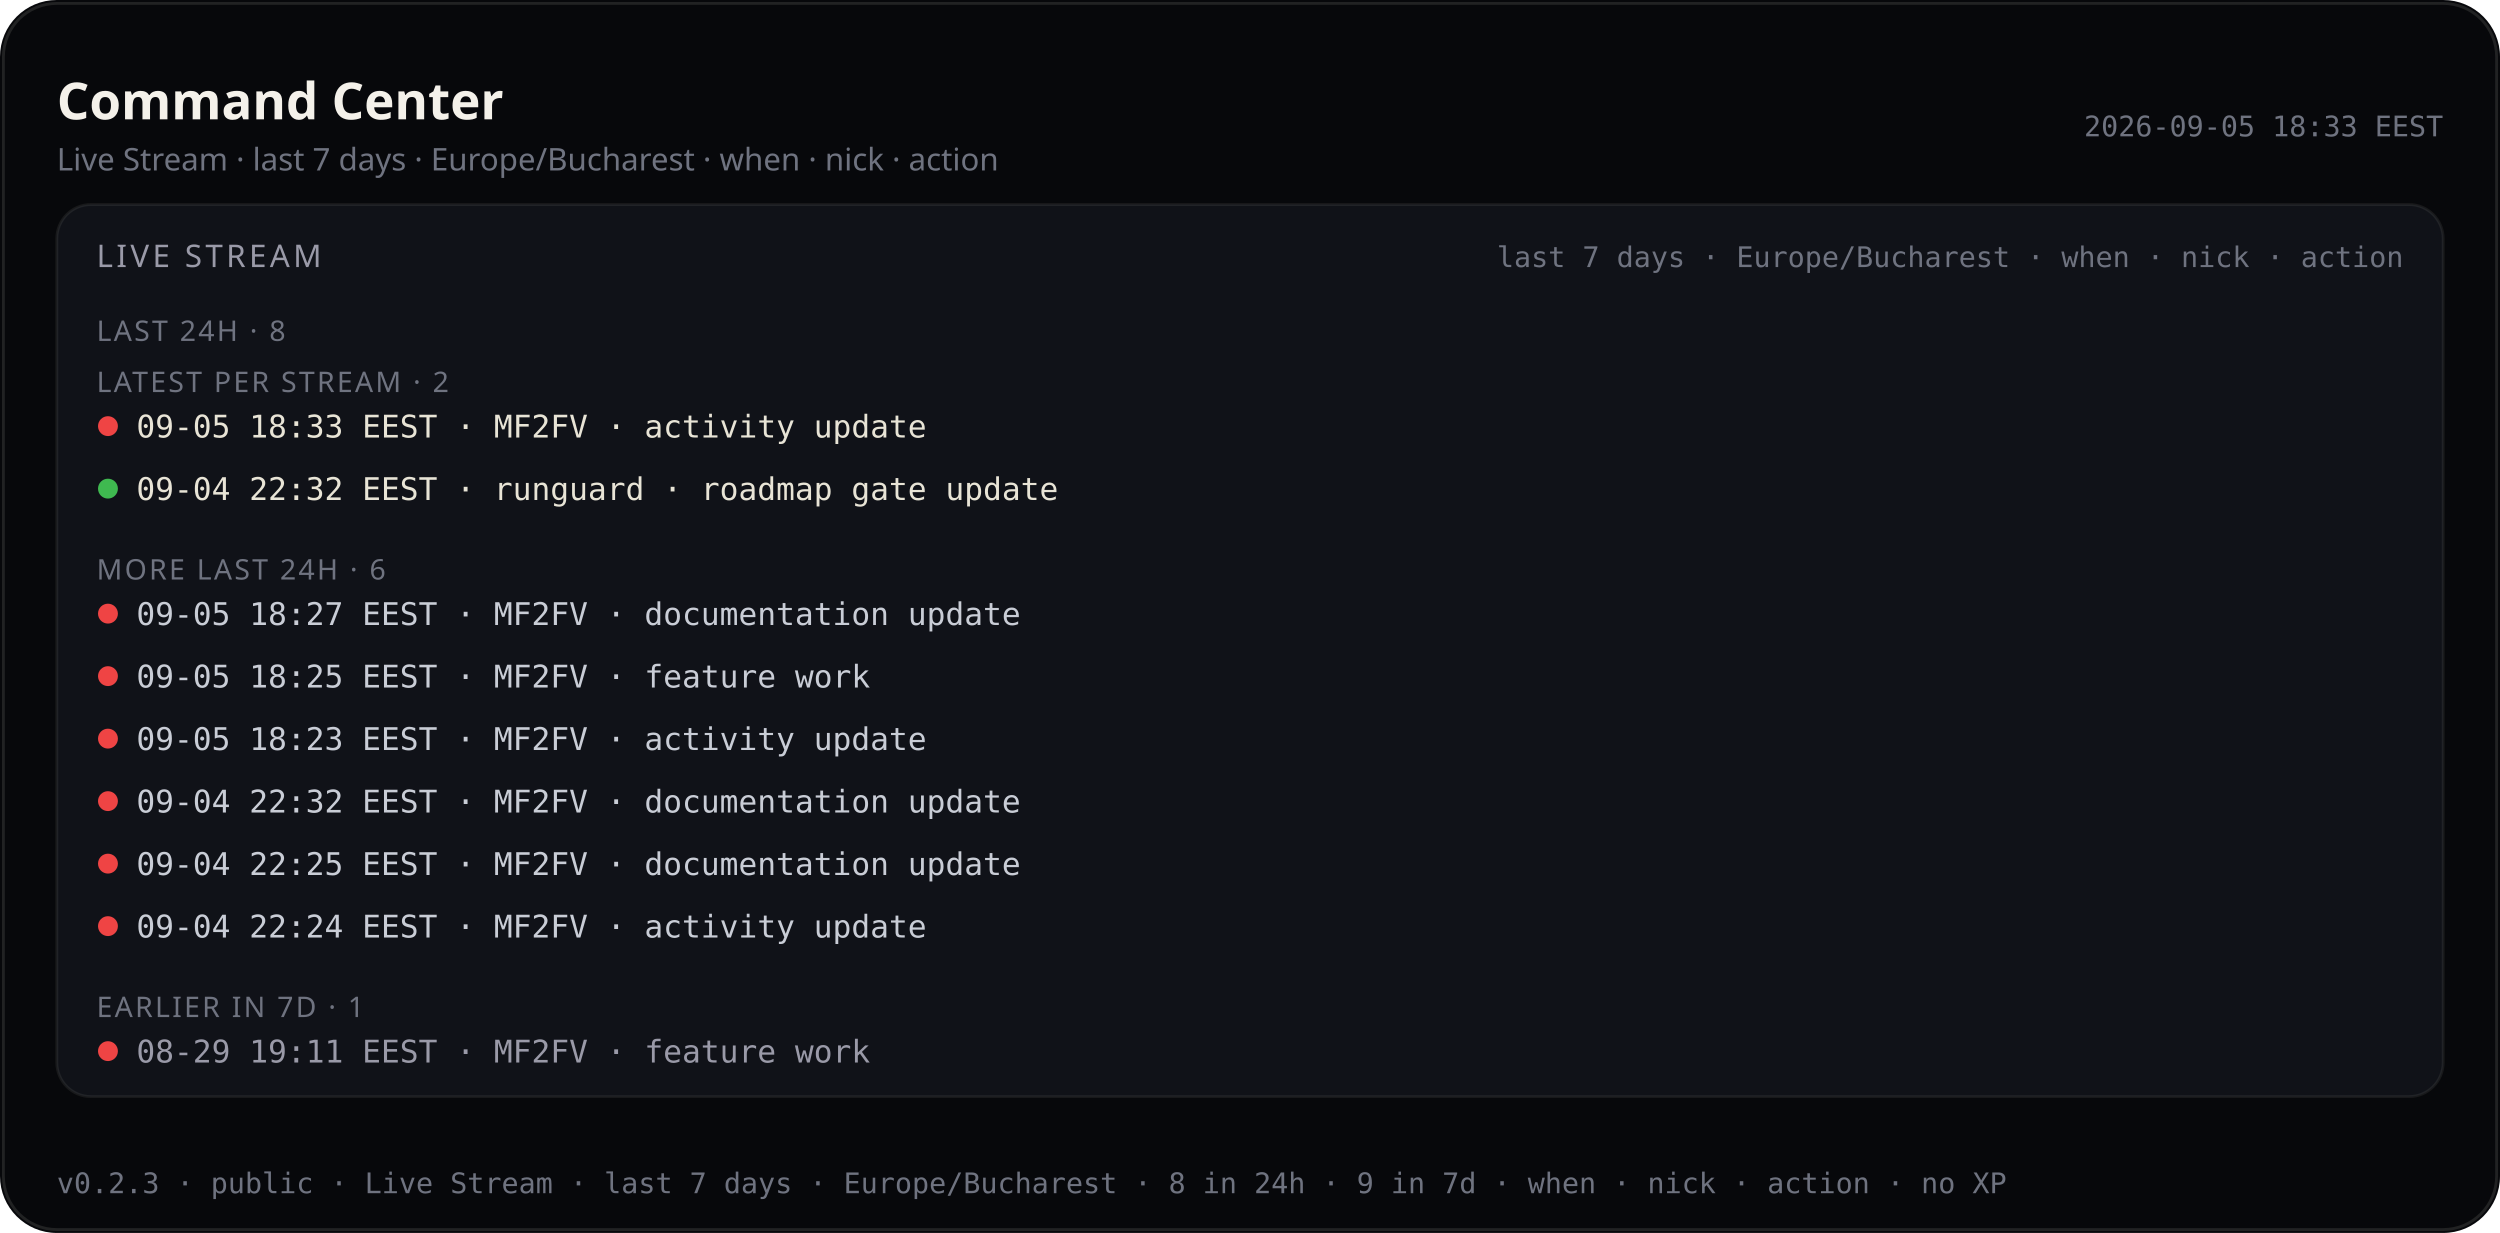
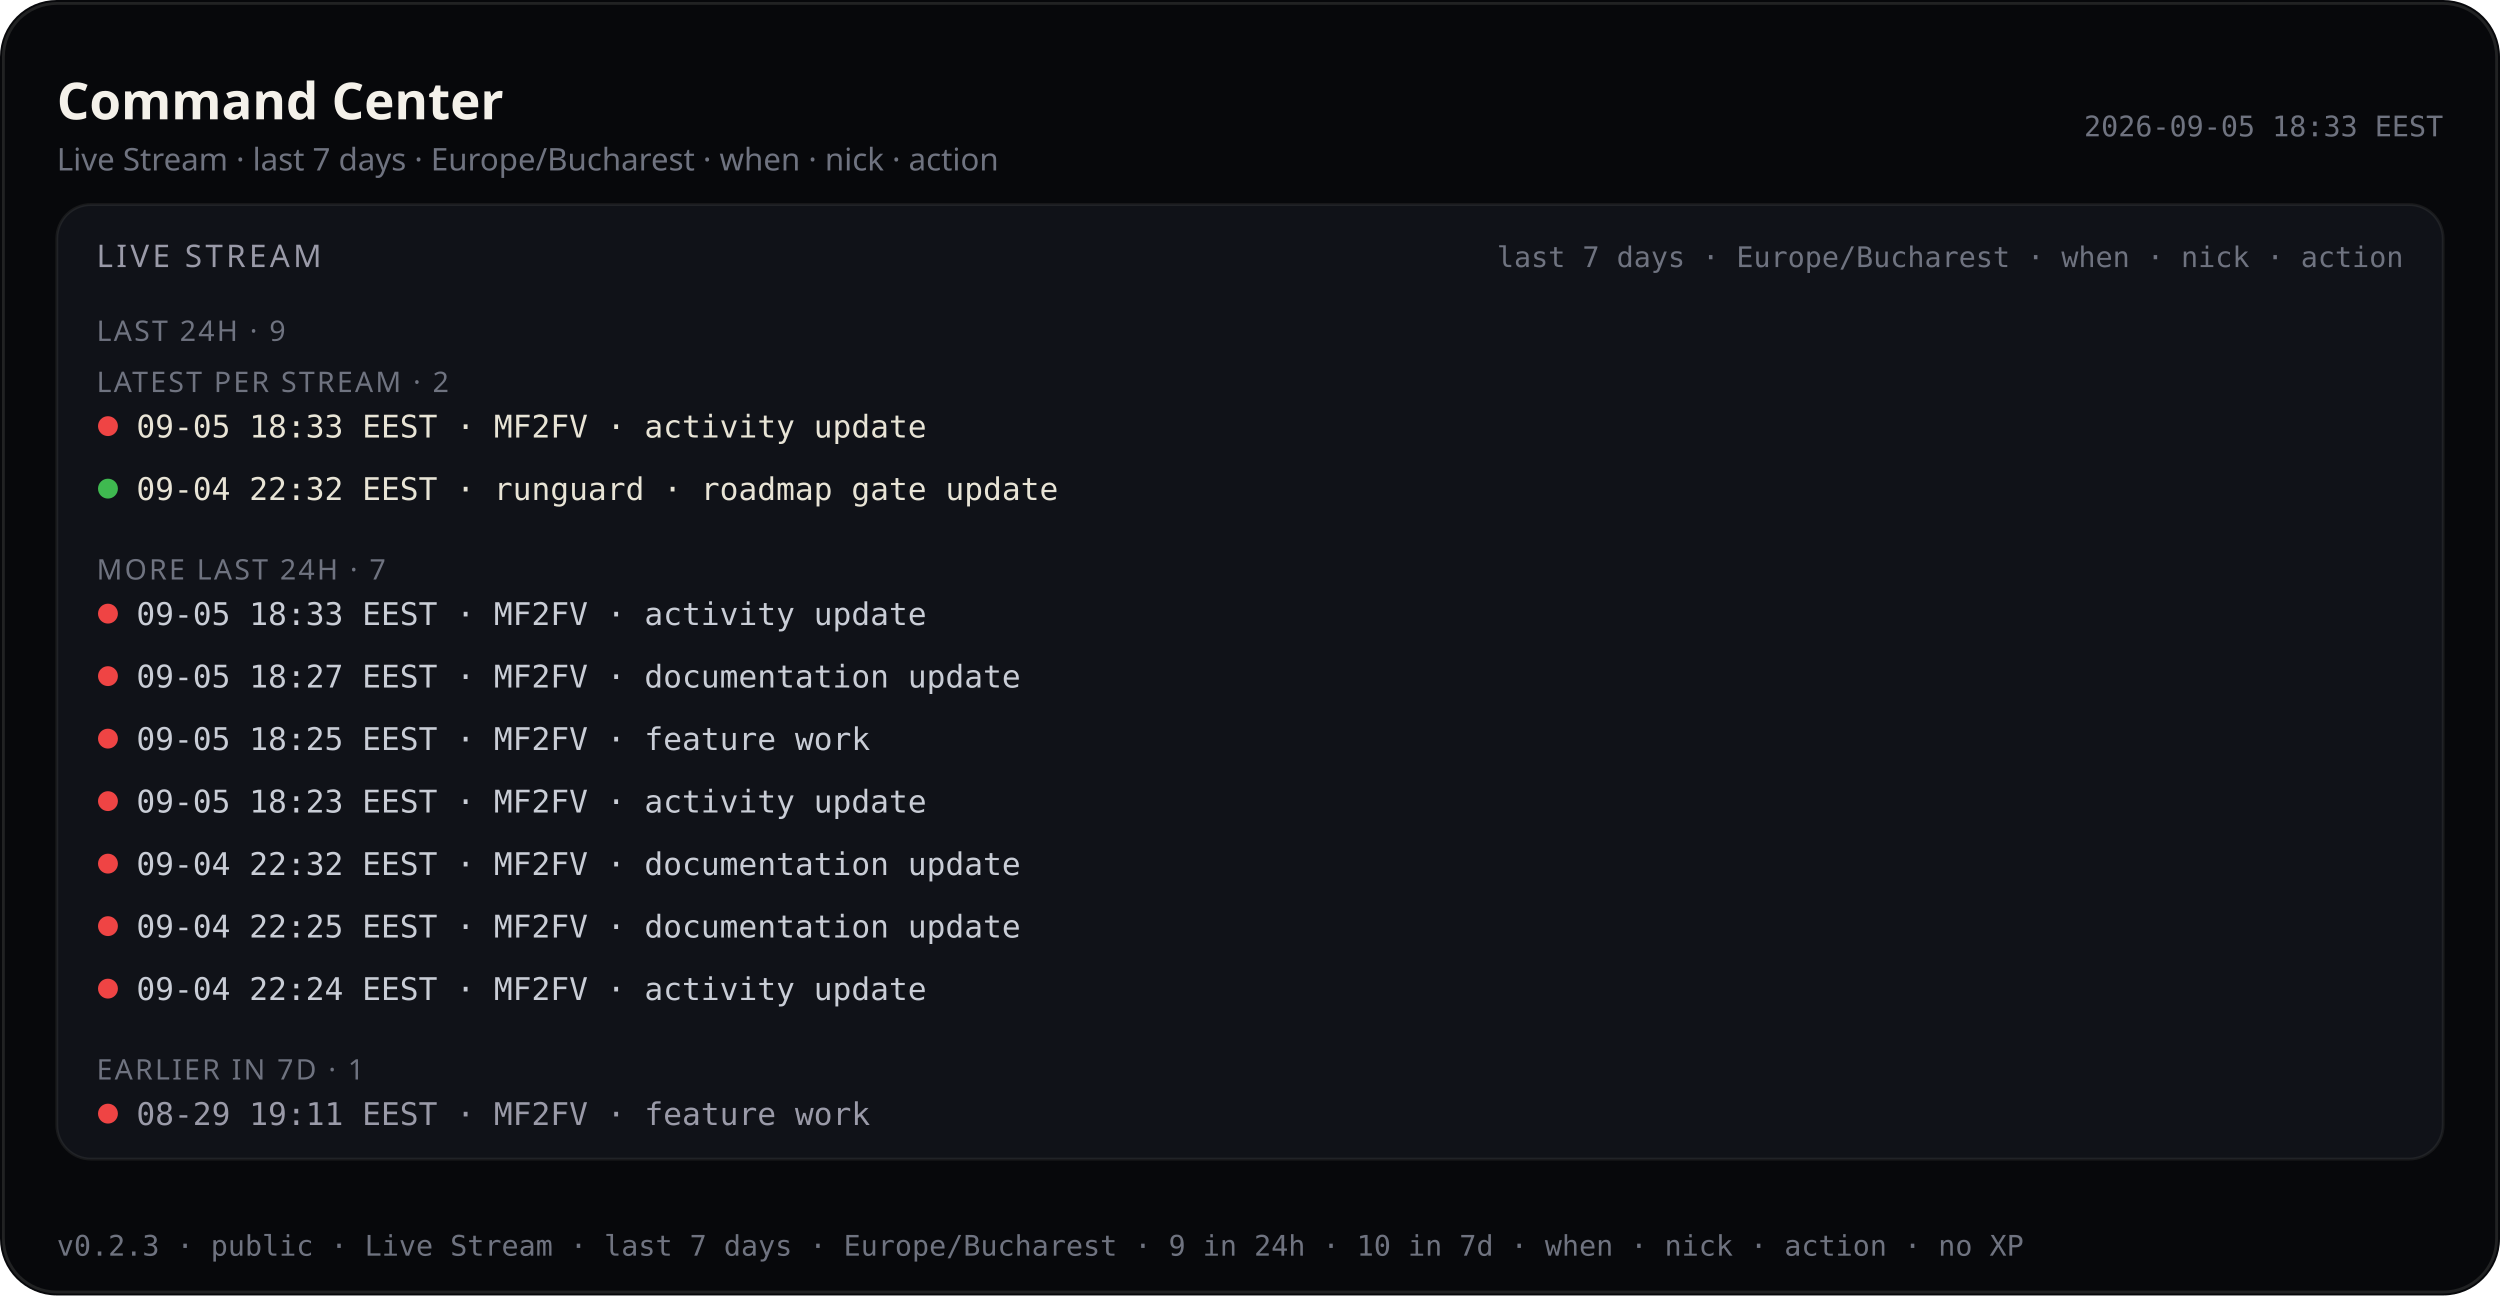
- <svg xmlns="http://www.w3.org/2000/svg" viewBox="0 0 880 434.0" width="880" height="434.0" role="img" aria-label="Command Center — Live Stream last 7 days (public)">
-   <rect width="880" height="434.0" rx="20" fill="#07080b" />
-   <rect x="1.2" y="1.2" width="877.6" height="431.6" rx="18.8" fill="none" stroke="rgba(232,228,214,0.12)" />
+ <svg xmlns="http://www.w3.org/2000/svg" viewBox="0 0 880 456.0" width="880" height="456.0" role="img" aria-label="Command Center — Live Stream last 7 days (public)">
+   <rect width="880" height="456.0" rx="20" fill="#07080b" />
+   <rect x="1.2" y="1.2" width="877.6" height="453.6" rx="18.8" fill="none" stroke="rgba(232,228,214,0.12)" />
  <text x="20" y="42" fill="#f4f1ea" font-size="18" font-family="ui-sans-serif, system-ui, sans-serif" font-weight="600">Command Center</text>
  <text x="20" y="60" fill="#6f7380" font-size="11" font-family="ui-sans-serif, system-ui, sans-serif">Live Stream · last 7 days · Europe/Bucharest · when · nick · action</text>
  <text x="860" y="48" fill="#6f7380" font-size="10" text-anchor="end" font-family="ui-monospace, SFMono-Regular, monospace">2026-09-05 18:33 EEST</text>
-   <rect x="20" y="72" width="840" height="314.0" rx="12" fill="#101218" stroke="rgba(232,228,214,0.08)" />
+   <rect x="20" y="72" width="840" height="336.0" rx="12" fill="#101218" stroke="rgba(232,228,214,0.08)" />
  <text x="34" y="94" fill="#9a9aa8" font-size="11" font-family="ui-sans-serif, system-ui, sans-serif" letter-spacing="1.2">LIVE STREAM</text>
  <text x="846" y="94" fill="#6f7380" font-size="10" text-anchor="end" font-family="ui-monospace, SFMono-Regular, monospace">last 7 days · Europe/Bucharest · when · nick · action</text>
  <defs>
    <clipPath id="live-stream-clip-pub">
-       <rect x="20" y="72" width="840" height="314.0" />
+       <rect x="20" y="72" width="840" height="336.0" />
    </clipPath>
  </defs>
  <g clip-path="url(#live-stream-clip-pub)">
-     <text x="34" y="120" fill="#6f7380" font-size="10" font-family="ui-sans-serif, system-ui, sans-serif" letter-spacing="0.8">LAST 24H · 8</text>
+     <text x="34" y="120" fill="#6f7380" font-size="10" font-family="ui-sans-serif, system-ui, sans-serif" letter-spacing="0.8">LAST 24H · 9</text>
    <text x="34" y="138.0" fill="#6f7380" font-size="10" font-family="ui-sans-serif, system-ui, sans-serif" letter-spacing="0.8">LATEST PER STREAM · 2</text>
    <circle cx="38" cy="150.0" r="3.5" fill="#ef4444" />
    <text x="48" y="154.0" fill="#e8e4d6" font-size="11" font-family="ui-monospace, SFMono-Regular, monospace">09-05 18:33 EEST · MF2FV · activity update</text>
    <circle cx="38" cy="172.0" r="3.5" fill="#3fb950" />
    <text x="48" y="176.0" fill="#e8e4d6" font-size="11" font-family="ui-monospace, SFMono-Regular, monospace">09-04 22:32 EEST · runguard · roadmap gate update</text>
-     <text x="34" y="204.0" fill="#6f7380" font-size="10" font-family="ui-sans-serif, system-ui, sans-serif" letter-spacing="0.8">MORE LAST 24H · 6</text>
+     <text x="34" y="204.0" fill="#6f7380" font-size="10" font-family="ui-sans-serif, system-ui, sans-serif" letter-spacing="0.8">MORE LAST 24H · 7</text>
    <circle cx="38" cy="216.0" r="3.5" fill="#ef4444" />
-     <text x="48" y="220.0" fill="#c9cdd6" font-size="11" font-family="ui-monospace, SFMono-Regular, monospace">09-05 18:27 EEST · MF2FV · documentation update</text>
+     <text x="48" y="220.0" fill="#c9cdd6" font-size="11" font-family="ui-monospace, SFMono-Regular, monospace">09-05 18:33 EEST · MF2FV · activity update</text>
    <circle cx="38" cy="238.0" r="3.5" fill="#ef4444" />
-     <text x="48" y="242.0" fill="#c9cdd6" font-size="11" font-family="ui-monospace, SFMono-Regular, monospace">09-05 18:25 EEST · MF2FV · feature work</text>
+     <text x="48" y="242.0" fill="#c9cdd6" font-size="11" font-family="ui-monospace, SFMono-Regular, monospace">09-05 18:27 EEST · MF2FV · documentation update</text>
    <circle cx="38" cy="260.0" r="3.5" fill="#ef4444" />
-     <text x="48" y="264.0" fill="#c9cdd6" font-size="11" font-family="ui-monospace, SFMono-Regular, monospace">09-05 18:23 EEST · MF2FV · activity update</text>
+     <text x="48" y="264.0" fill="#c9cdd6" font-size="11" font-family="ui-monospace, SFMono-Regular, monospace">09-05 18:25 EEST · MF2FV · feature work</text>
    <circle cx="38" cy="282.0" r="3.5" fill="#ef4444" />
-     <text x="48" y="286.0" fill="#c9cdd6" font-size="11" font-family="ui-monospace, SFMono-Regular, monospace">09-04 22:32 EEST · MF2FV · documentation update</text>
+     <text x="48" y="286.0" fill="#c9cdd6" font-size="11" font-family="ui-monospace, SFMono-Regular, monospace">09-05 18:23 EEST · MF2FV · activity update</text>
    <circle cx="38" cy="304.0" r="3.5" fill="#ef4444" />
-     <text x="48" y="308.0" fill="#c9cdd6" font-size="11" font-family="ui-monospace, SFMono-Regular, monospace">09-04 22:25 EEST · MF2FV · documentation update</text>
+     <text x="48" y="308.0" fill="#c9cdd6" font-size="11" font-family="ui-monospace, SFMono-Regular, monospace">09-04 22:32 EEST · MF2FV · documentation update</text>
    <circle cx="38" cy="326.0" r="3.5" fill="#ef4444" />
-     <text x="48" y="330.0" fill="#c9cdd6" font-size="11" font-family="ui-monospace, SFMono-Regular, monospace">09-04 22:24 EEST · MF2FV · activity update</text>
-     <text x="34" y="358.0" fill="#6f7380" font-size="10" font-family="ui-sans-serif, system-ui, sans-serif" letter-spacing="0.8">EARLIER IN 7D · 1</text>
-     <circle cx="38" cy="370.0" r="3.5" fill="#ef4444" />
-     <text x="48" y="374.0" fill="#9a9aa8" font-size="11" font-family="ui-monospace, SFMono-Regular, monospace">08-29 19:11 EEST · MF2FV · feature work</text>
+     <text x="48" y="330.0" fill="#c9cdd6" font-size="11" font-family="ui-monospace, SFMono-Regular, monospace">09-04 22:25 EEST · MF2FV · documentation update</text>
+     <circle cx="38" cy="348.0" r="3.5" fill="#ef4444" />
+     <text x="48" y="352.0" fill="#c9cdd6" font-size="11" font-family="ui-monospace, SFMono-Regular, monospace">09-04 22:24 EEST · MF2FV · activity update</text>
+     <text x="34" y="380.0" fill="#6f7380" font-size="10" font-family="ui-sans-serif, system-ui, sans-serif" letter-spacing="0.8">EARLIER IN 7D · 1</text>
+     <circle cx="38" cy="392.0" r="3.5" fill="#ef4444" />
+     <text x="48" y="396.0" fill="#9a9aa8" font-size="11" font-family="ui-monospace, SFMono-Regular, monospace">08-29 19:11 EEST · MF2FV · feature work</text>
  </g>
-   <text x="20" y="420.0" fill="#6f7380" font-size="10" font-family="ui-monospace, SFMono-Regular, monospace">v0.2.3 · public · Live Stream · last 7 days · Europe/Bucharest · 8 in 24h · 9 in 7d · when · nick · action · no XP</text>
+   <text x="20" y="442.0" fill="#6f7380" font-size="10" font-family="ui-monospace, SFMono-Regular, monospace">v0.2.3 · public · Live Stream · last 7 days · Europe/Bucharest · 9 in 24h · 10 in 7d · when · nick · action · no XP</text>
</svg>
